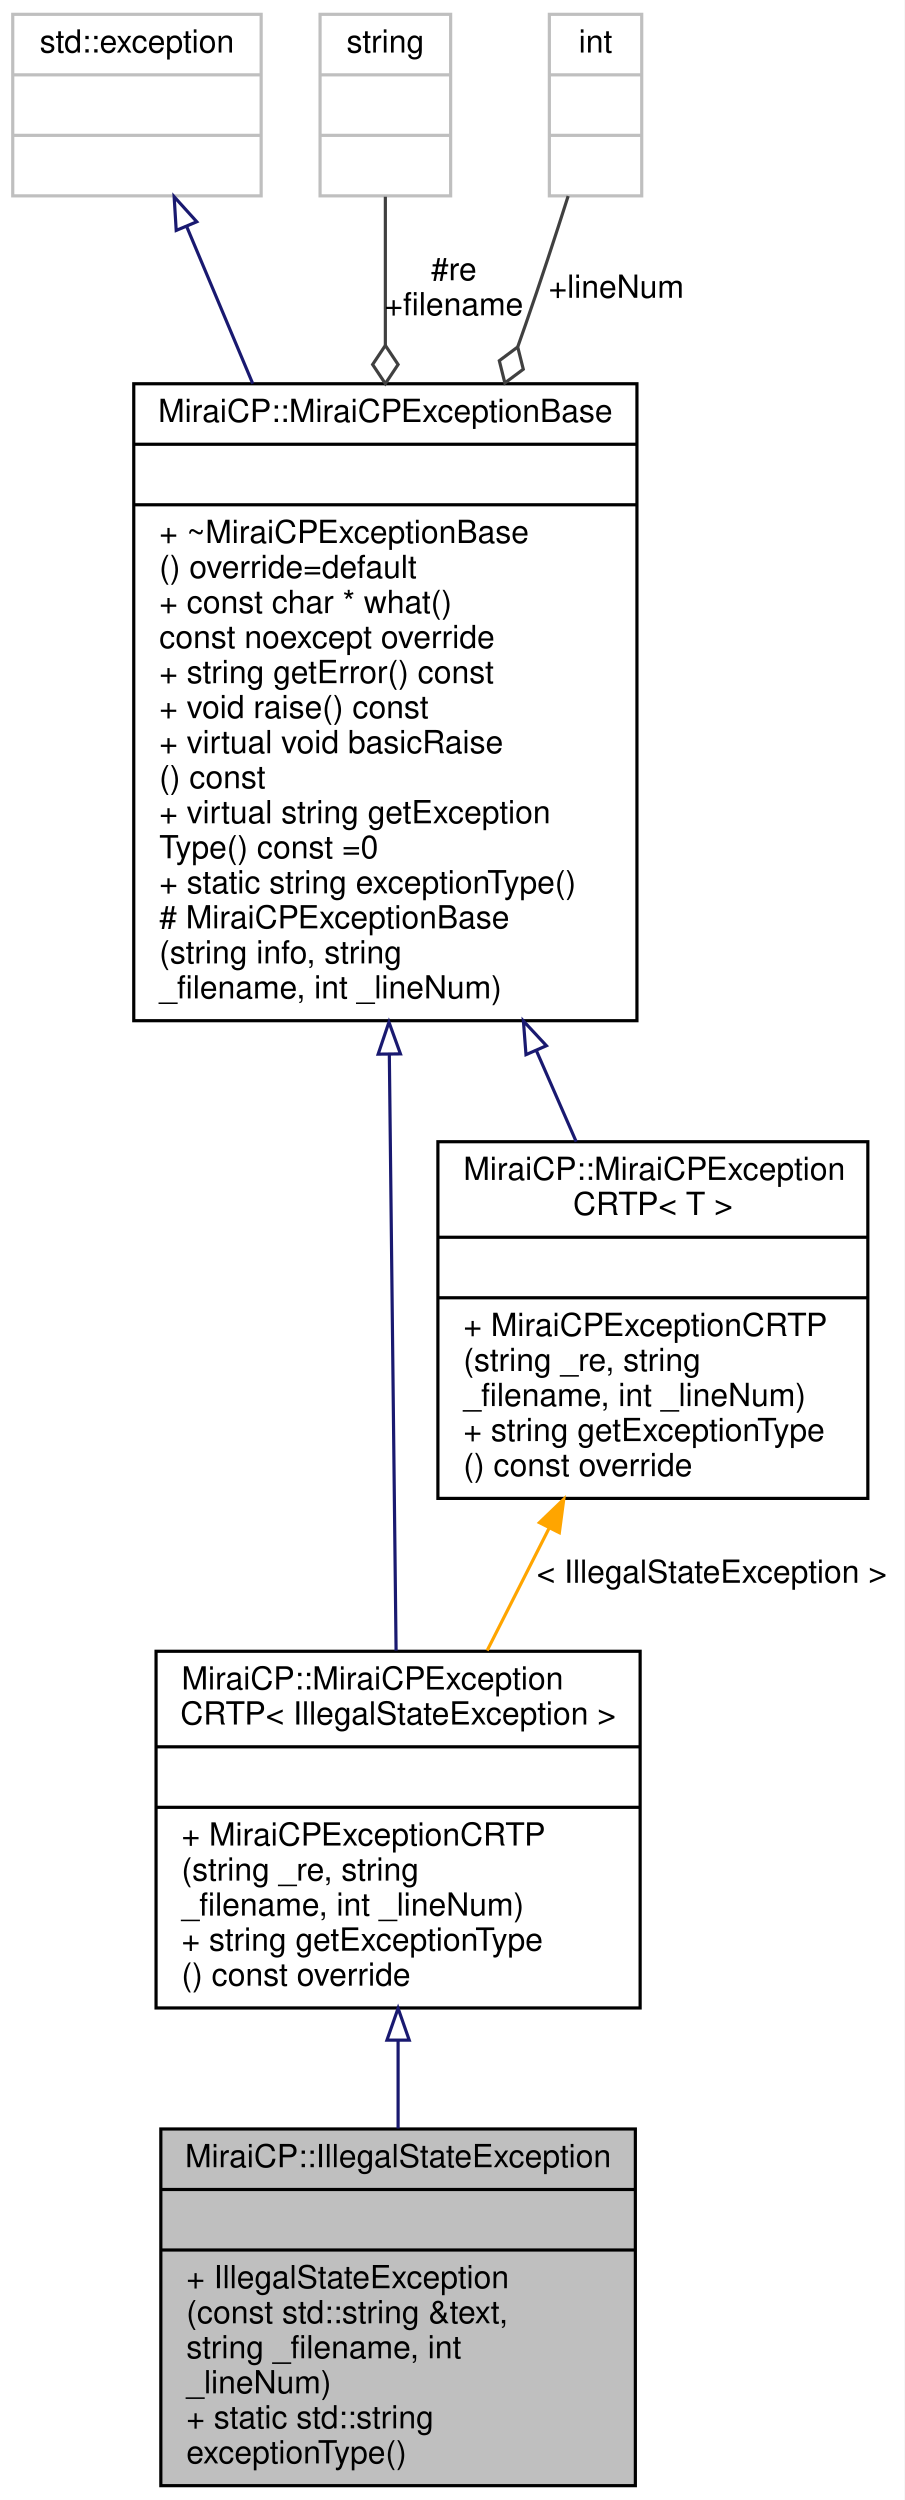
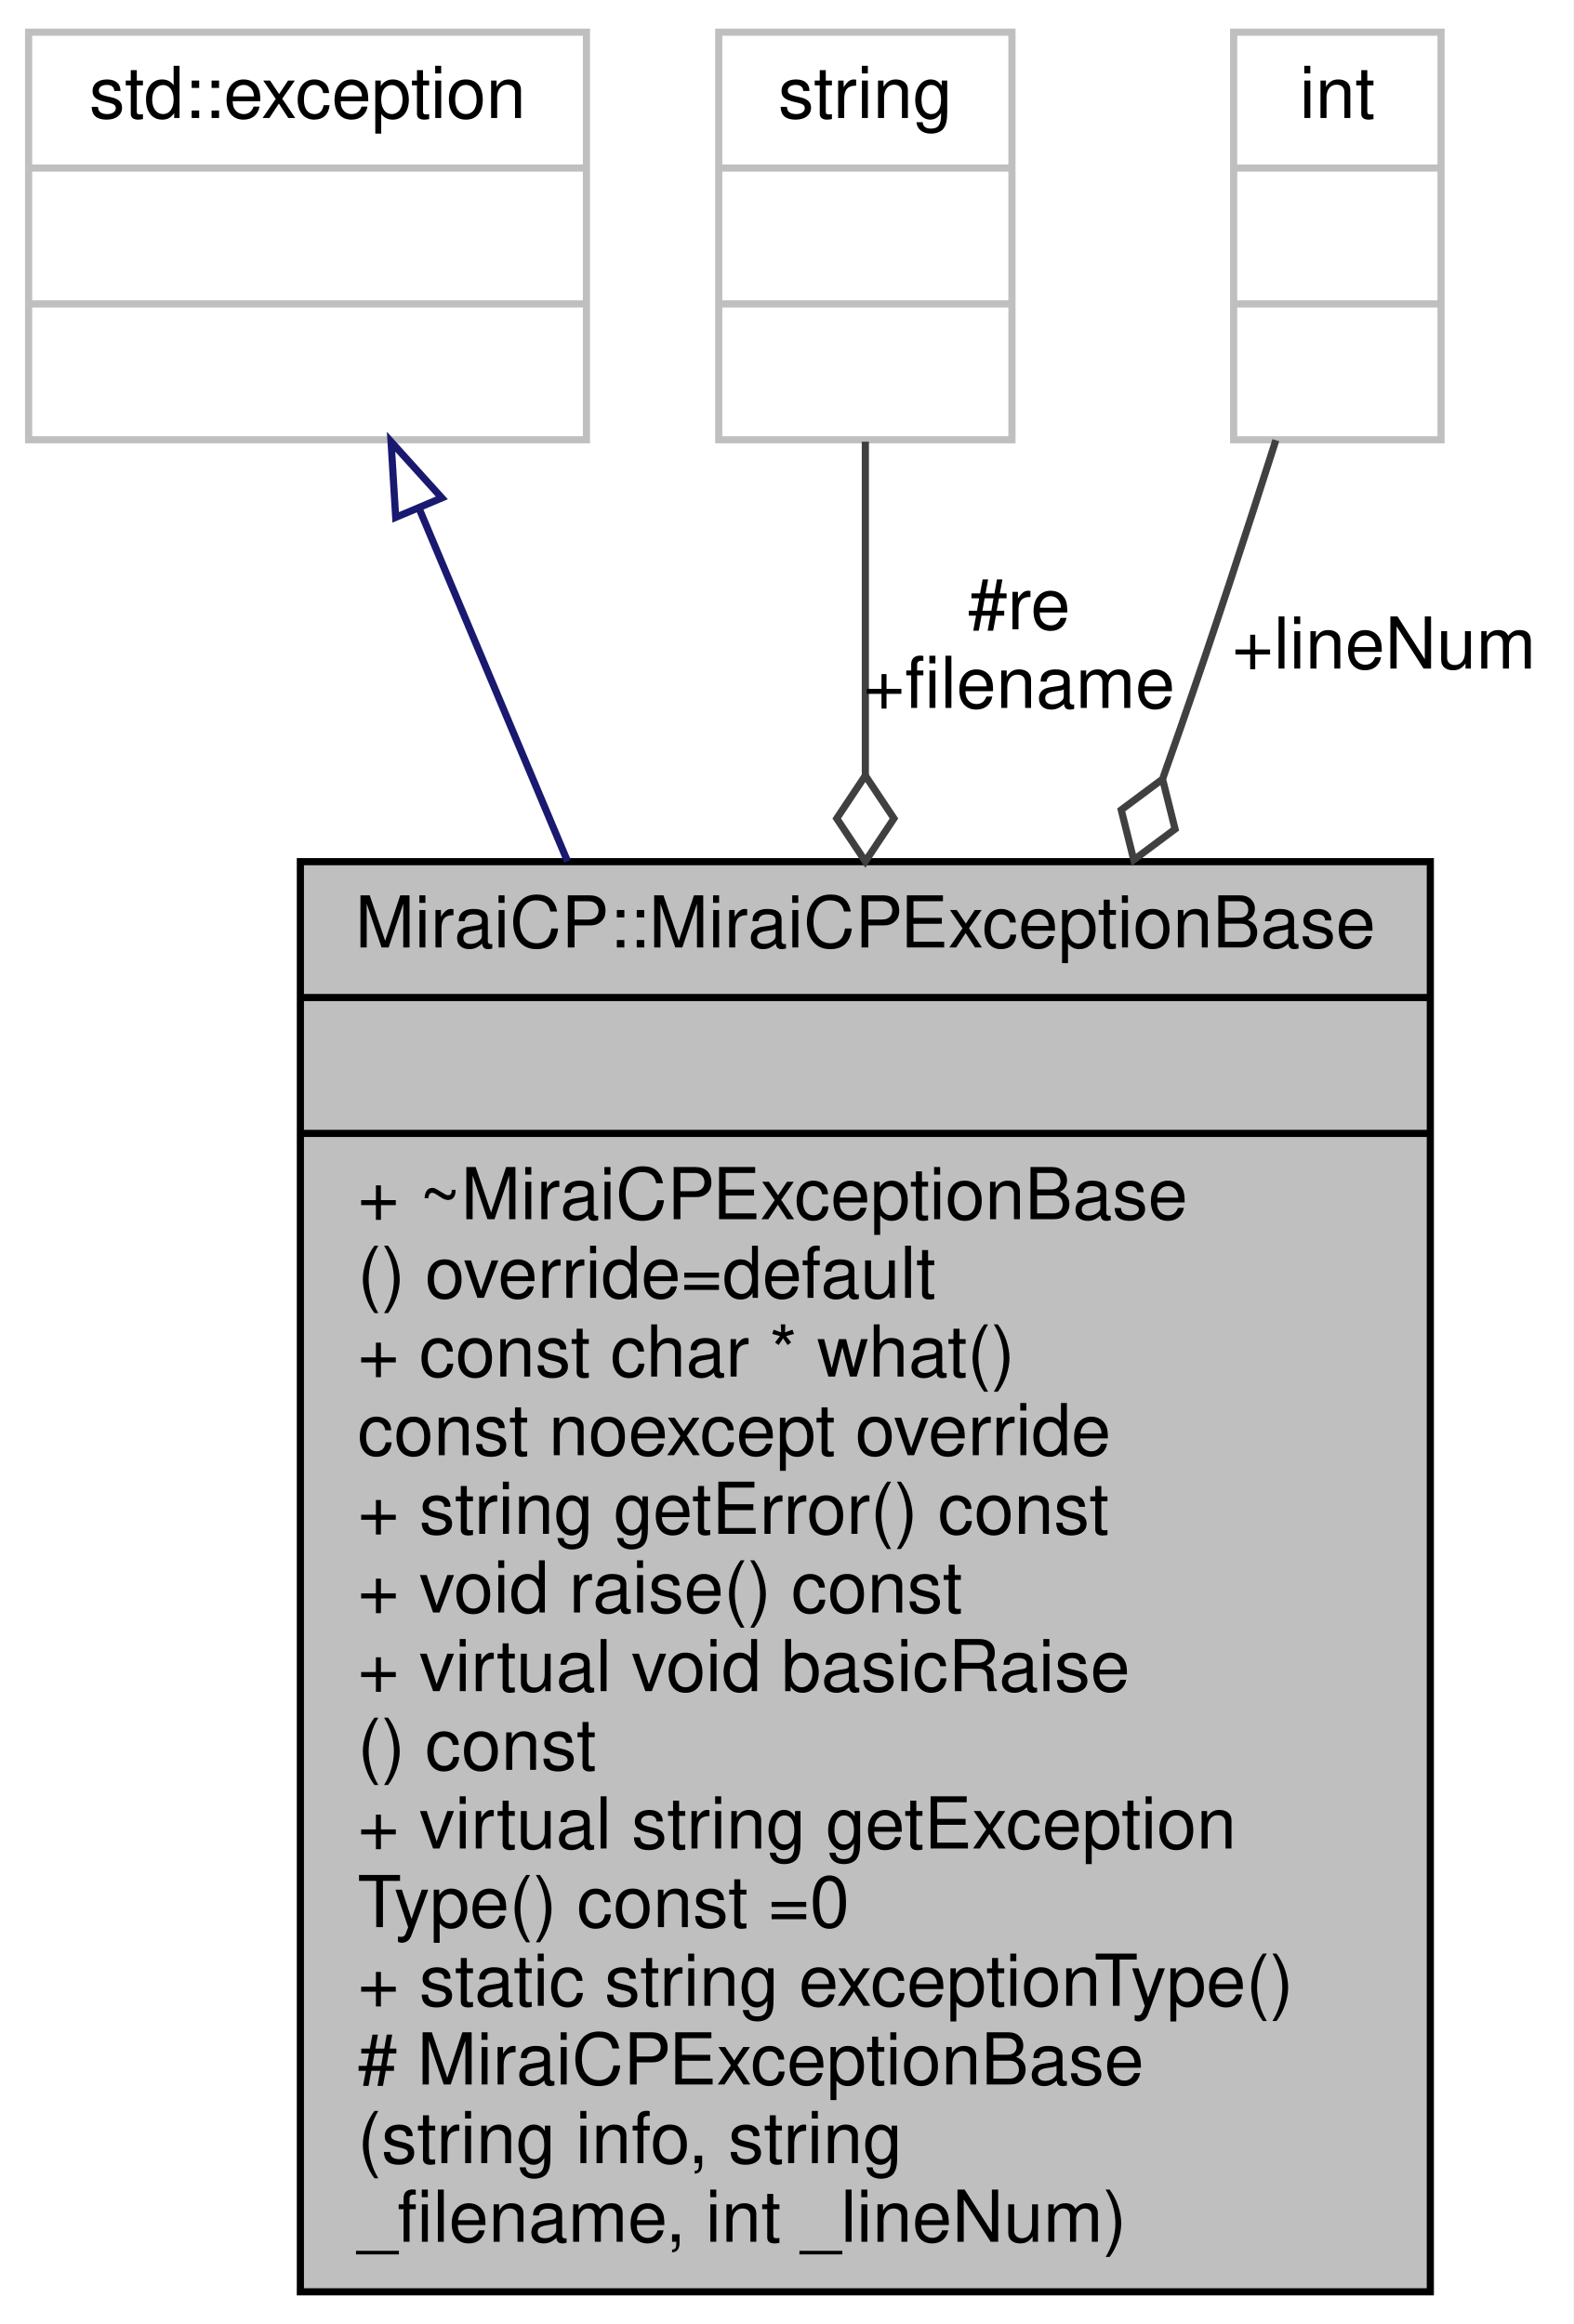
- <svg xmlns="http://www.w3.org/2000/svg" xmlns:xlink="http://www.w3.org/1999/xlink" width="284pt" height="785pt" viewBox="0.00 0.00 284.00 785.00">
-   <g id="graph0" class="graph" transform="scale(1 1) rotate(0) translate(4 781)">
-     <polygon fill="white" stroke="transparent" points="-4,4 -4,-781 280,-781 280,4 -4,4" />
+ <svg xmlns="http://www.w3.org/2000/svg" xmlns:xlink="http://www.w3.org/1999/xlink" width="220pt" height="325pt" viewBox="0.00 0.00 220.00 325.00">
+   <g id="graph0" class="graph" transform="scale(1 1) rotate(0) translate(4 321)">
+     <polygon fill="white" stroke="transparent" points="-4,4 -4,-321 216,-321 216,4 -4,4" />
    <g id="node1" class="node">
      <g id="a_node1">
-         <a xlink:title=" ">
-           <polygon fill="#bfbfbf" stroke="black" points="46.5,-0.5 46.5,-112.5 195.5,-112.5 195.5,-0.5 46.5,-0.5" />
-           <text text-anchor="middle" x="121" y="-100.5" font-family="Helvetica,sans-Serif" font-size="10.00">MiraiCP::IllegalStateException</text>
-           <polyline fill="none" stroke="black" points="46.5,-93.5 195.5,-93.5 " />
-           <text text-anchor="middle" x="121" y="-81.5" font-family="Helvetica,sans-Serif" font-size="10.00"> </text>
-           <polyline fill="none" stroke="black" points="46.5,-74.5 195.5,-74.5 " />
-           <text text-anchor="start" x="54.5" y="-62.5" font-family="Helvetica,sans-Serif" font-size="10.00">+ IllegalStateException</text>
-           <text text-anchor="start" x="54.5" y="-51.5" font-family="Helvetica,sans-Serif" font-size="10.00">(const std::string &amp;text,</text>
-           <text text-anchor="start" x="54.5" y="-40.5" font-family="Helvetica,sans-Serif" font-size="10.00"> string _filename, int </text>
-           <text text-anchor="start" x="54.5" y="-29.5" font-family="Helvetica,sans-Serif" font-size="10.00">_lineNum)</text>
-           <text text-anchor="start" x="54.5" y="-18.5" font-family="Helvetica,sans-Serif" font-size="10.00">+ static std::string</text>
-           <text text-anchor="start" x="54.5" y="-7.5" font-family="Helvetica,sans-Serif" font-size="10.00"> exceptionType()</text>
+         <a xlink:title="总异常抽象类，用于一般捕获，不要直接抛出该类，不知道抛出什么的时候请抛出 MiraiCPException">
+           <polygon fill="#bfbfbf" stroke="black" points="38,-0.5 38,-200.5 196,-200.5 196,-0.5 38,-0.5" />
+           <text text-anchor="middle" x="117" y="-188.5" font-family="Helvetica,sans-Serif" font-size="10.00">MiraiCP::MiraiCPExceptionBase</text>
+           <polyline fill="none" stroke="black" points="38,-181.5 196,-181.5 " />
+           <text text-anchor="middle" x="117" y="-169.5" font-family="Helvetica,sans-Serif" font-size="10.00"> </text>
+           <polyline fill="none" stroke="black" points="38,-162.5 196,-162.5 " />
+           <text text-anchor="start" x="46" y="-150.5" font-family="Helvetica,sans-Serif" font-size="10.00">+ ~MiraiCPExceptionBase</text>
+           <text text-anchor="start" x="46" y="-139.5" font-family="Helvetica,sans-Serif" font-size="10.00">() override=default</text>
+           <text text-anchor="start" x="46" y="-128.5" font-family="Helvetica,sans-Serif" font-size="10.00">+ const char * what()</text>
+           <text text-anchor="start" x="46" y="-117.5" font-family="Helvetica,sans-Serif" font-size="10.00"> const noexcept override</text>
+           <text text-anchor="start" x="46" y="-106.5" font-family="Helvetica,sans-Serif" font-size="10.00">+ string getError() const</text>
+           <text text-anchor="start" x="46" y="-95.5" font-family="Helvetica,sans-Serif" font-size="10.00">+ void raise() const</text>
+           <text text-anchor="start" x="46" y="-84.5" font-family="Helvetica,sans-Serif" font-size="10.00">+ virtual void basicRaise</text>
+           <text text-anchor="start" x="46" y="-73.5" font-family="Helvetica,sans-Serif" font-size="10.00">() const</text>
+           <text text-anchor="start" x="46" y="-62.5" font-family="Helvetica,sans-Serif" font-size="10.00">+ virtual string getException</text>
+           <text text-anchor="start" x="46" y="-51.5" font-family="Helvetica,sans-Serif" font-size="10.00">Type() const =0</text>
+           <text text-anchor="start" x="46" y="-40.5" font-family="Helvetica,sans-Serif" font-size="10.00">+ static string exceptionType()</text>
+           <text text-anchor="start" x="46" y="-29.5" font-family="Helvetica,sans-Serif" font-size="10.00"># MiraiCPExceptionBase</text>
+           <text text-anchor="start" x="46" y="-18.5" font-family="Helvetica,sans-Serif" font-size="10.00">(string info, string</text>
+           <text text-anchor="start" x="46" y="-7.5" font-family="Helvetica,sans-Serif" font-size="10.00"> _filename, int _lineNum)</text>
        </a>
      </g>
    </g>
    <g id="node2" class="node">
      <g id="a_node2">
-         <a xlink:href="a00549.html" target="_top" xlink:title=" ">
-           <polygon fill="white" stroke="black" points="45,-150.5 45,-262.5 197,-262.5 197,-150.5 45,-150.5" />
-           <text text-anchor="start" x="53" y="-250.5" font-family="Helvetica,sans-Serif" font-size="10.00">MiraiCP::MiraiCPException</text>
-           <text text-anchor="middle" x="121" y="-239.5" font-family="Helvetica,sans-Serif" font-size="10.00">CRTP&lt; IllegalStateException &gt;</text>
-           <polyline fill="none" stroke="black" points="45,-232.5 197,-232.5 " />
-           <text text-anchor="middle" x="121" y="-220.5" font-family="Helvetica,sans-Serif" font-size="10.00"> </text>
-           <polyline fill="none" stroke="black" points="45,-213.5 197,-213.5 " />
-           <text text-anchor="start" x="53" y="-201.5" font-family="Helvetica,sans-Serif" font-size="10.00">+ MiraiCPExceptionCRTP</text>
-           <text text-anchor="start" x="53" y="-190.5" font-family="Helvetica,sans-Serif" font-size="10.00">(string _re, string </text>
-           <text text-anchor="start" x="53" y="-179.5" font-family="Helvetica,sans-Serif" font-size="10.00">_filename, int _lineNum)</text>
-           <text text-anchor="start" x="53" y="-168.5" font-family="Helvetica,sans-Serif" font-size="10.00">+ string getExceptionType</text>
-           <text text-anchor="start" x="53" y="-157.5" font-family="Helvetica,sans-Serif" font-size="10.00">() const override</text>
+         <a xlink:title=" ">
+           <polygon fill="white" stroke="#bfbfbf" points="0,-259.5 0,-316.5 78,-316.5 78,-259.5 0,-259.5" />
+           <text text-anchor="middle" x="39" y="-304.5" font-family="Helvetica,sans-Serif" font-size="10.00">std::exception</text>
+           <polyline fill="none" stroke="#bfbfbf" points="0,-297.5 78,-297.5 " />
+           <text text-anchor="middle" x="39" y="-285.5" font-family="Helvetica,sans-Serif" font-size="10.00"> </text>
+           <polyline fill="none" stroke="#bfbfbf" points="0,-278.5 78,-278.5 " />
+           <text text-anchor="middle" x="39" y="-266.5" font-family="Helvetica,sans-Serif" font-size="10.00"> </text>
        </a>
      </g>
    </g>
    <g id="edge1" class="edge">
-       <path fill="none" stroke="midnightblue" d="M121,-140.14C121,-130.97 121,-121.61 121,-112.66" />
-       <polygon fill="none" stroke="midnightblue" points="117.5,-140.39 121,-150.39 124.5,-140.39 117.5,-140.39" />
+       <path fill="none" stroke="midnightblue" d="M54.67,-249.73C60.73,-235.32 67.98,-218.08 75.36,-200.54" />
+       <polygon fill="none" stroke="midnightblue" points="51.33,-248.65 50.68,-259.23 57.78,-251.37 51.33,-248.65" />
    </g>
    <g id="node3" class="node">
      <g id="a_node3">
-         <a xlink:href="a00545.html" target="_top" xlink:title="总异常抽象类，用于一般捕获，不要直接抛出该类，不知道抛出什么的时候请抛出 MiraiCPException">
-           <polygon fill="white" stroke="black" points="38,-460.5 38,-660.5 196,-660.5 196,-460.5 38,-460.5" />
-           <text text-anchor="middle" x="117" y="-648.5" font-family="Helvetica,sans-Serif" font-size="10.00">MiraiCP::MiraiCPExceptionBase</text>
-           <polyline fill="none" stroke="black" points="38,-641.5 196,-641.5 " />
-           <text text-anchor="middle" x="117" y="-629.5" font-family="Helvetica,sans-Serif" font-size="10.00"> </text>
-           <polyline fill="none" stroke="black" points="38,-622.5 196,-622.5 " />
-           <text text-anchor="start" x="46" y="-610.5" font-family="Helvetica,sans-Serif" font-size="10.00">+ ~MiraiCPExceptionBase</text>
-           <text text-anchor="start" x="46" y="-599.5" font-family="Helvetica,sans-Serif" font-size="10.00">() override=default</text>
-           <text text-anchor="start" x="46" y="-588.5" font-family="Helvetica,sans-Serif" font-size="10.00">+ const char * what()</text>
-           <text text-anchor="start" x="46" y="-577.5" font-family="Helvetica,sans-Serif" font-size="10.00"> const noexcept override</text>
-           <text text-anchor="start" x="46" y="-566.5" font-family="Helvetica,sans-Serif" font-size="10.00">+ string getError() const</text>
-           <text text-anchor="start" x="46" y="-555.5" font-family="Helvetica,sans-Serif" font-size="10.00">+ void raise() const</text>
-           <text text-anchor="start" x="46" y="-544.5" font-family="Helvetica,sans-Serif" font-size="10.00">+ virtual void basicRaise</text>
-           <text text-anchor="start" x="46" y="-533.5" font-family="Helvetica,sans-Serif" font-size="10.00">() const</text>
-           <text text-anchor="start" x="46" y="-522.5" font-family="Helvetica,sans-Serif" font-size="10.00">+ virtual string getException</text>
-           <text text-anchor="start" x="46" y="-511.5" font-family="Helvetica,sans-Serif" font-size="10.00">Type() const =0</text>
-           <text text-anchor="start" x="46" y="-500.5" font-family="Helvetica,sans-Serif" font-size="10.00">+ static string exceptionType()</text>
-           <text text-anchor="start" x="46" y="-489.5" font-family="Helvetica,sans-Serif" font-size="10.00"># MiraiCPExceptionBase</text>
-           <text text-anchor="start" x="46" y="-478.5" font-family="Helvetica,sans-Serif" font-size="10.00">(string info, string</text>
-           <text text-anchor="start" x="46" y="-467.5" font-family="Helvetica,sans-Serif" font-size="10.00"> _filename, int _lineNum)</text>
+         <a xlink:title=" ">
+           <polygon fill="white" stroke="#bfbfbf" points="96.5,-259.5 96.5,-316.5 137.5,-316.5 137.5,-259.5 96.5,-259.5" />
+           <text text-anchor="middle" x="117" y="-304.5" font-family="Helvetica,sans-Serif" font-size="10.00">string</text>
+           <polyline fill="none" stroke="#bfbfbf" points="96.5,-297.5 137.5,-297.5 " />
+           <text text-anchor="middle" x="117" y="-285.5" font-family="Helvetica,sans-Serif" font-size="10.00"> </text>
+           <polyline fill="none" stroke="#bfbfbf" points="96.5,-278.5 137.5,-278.5 " />
+           <text text-anchor="middle" x="117" y="-266.5" font-family="Helvetica,sans-Serif" font-size="10.00"> </text>
        </a>
      </g>
    </g>
    <g id="edge2" class="edge">
-       <path fill="none" stroke="midnightblue" d="M118.25,-449.79C118.95,-387.67 119.81,-312.65 120.37,-262.7" />
-       <polygon fill="none" stroke="midnightblue" points="114.74,-450 118.13,-460.04 121.74,-450.08 114.74,-450" />
-     </g>
-     <g id="node7" class="node">
-       <g id="a_node7">
-         <a xlink:href="a00549.html" target="_top" xlink:title="总异常CRTP抽象类，不要直接抛出该类，不知道抛出什么的时候请抛出 MiraiCPException。 该类是用于继承的基类，需要新的异常类型时，继承该类并以子类作为模板参数。 子类需要实现的方法：">
-           <polygon fill="white" stroke="black" points="133.5,-310.5 133.5,-422.5 268.5,-422.5 268.5,-310.5 133.5,-310.5" />
-           <text text-anchor="start" x="141.5" y="-410.5" font-family="Helvetica,sans-Serif" font-size="10.00">MiraiCP::MiraiCPException</text>
-           <text text-anchor="middle" x="201" y="-399.5" font-family="Helvetica,sans-Serif" font-size="10.00">CRTP&lt; T &gt;</text>
-           <polyline fill="none" stroke="black" points="133.5,-392.5 268.5,-392.5 " />
-           <text text-anchor="middle" x="201" y="-380.5" font-family="Helvetica,sans-Serif" font-size="10.00"> </text>
-           <polyline fill="none" stroke="black" points="133.5,-373.5 268.5,-373.5 " />
-           <text text-anchor="start" x="141.5" y="-361.5" font-family="Helvetica,sans-Serif" font-size="10.00">+ MiraiCPExceptionCRTP</text>
-           <text text-anchor="start" x="141.5" y="-350.5" font-family="Helvetica,sans-Serif" font-size="10.00">(string _re, string </text>
-           <text text-anchor="start" x="141.5" y="-339.5" font-family="Helvetica,sans-Serif" font-size="10.00">_filename, int _lineNum)</text>
-           <text text-anchor="start" x="141.5" y="-328.5" font-family="Helvetica,sans-Serif" font-size="10.00">+ string getExceptionType</text>
-           <text text-anchor="start" x="141.5" y="-317.5" font-family="Helvetica,sans-Serif" font-size="10.00">() const override</text>
-         </a>
-       </g>
-     </g>
-     <g id="edge7" class="edge">
-       <path fill="none" stroke="midnightblue" d="M164.48,-450.97C168.77,-441.18 172.97,-431.56 176.92,-422.53" />
-       <polygon fill="none" stroke="midnightblue" points="161.16,-449.84 160.35,-460.41 167.57,-452.65 161.16,-449.84" />
+       <path fill="none" stroke="#404040" d="M117,-259.23C117,-246.25 117,-229.87 117,-212.6" />
+       <polygon fill="none" stroke="#404040" points="117,-212.54 113,-206.54 117,-200.54 121,-206.54 117,-212.54" />
+       <text text-anchor="middle" x="138.5" y="-233" font-family="Helvetica,sans-Serif" font-size="10.00"> #re</text>
+       <text text-anchor="middle" x="138.5" y="-222" font-family="Helvetica,sans-Serif" font-size="10.00">+filename</text>
    </g>
    <g id="node4" class="node">
      <g id="a_node4">
        <a xlink:title=" ">
-           <polygon fill="white" stroke="#bfbfbf" points="0,-719.5 0,-776.5 78,-776.5 78,-719.5 0,-719.5" />
-           <text text-anchor="middle" x="39" y="-764.5" font-family="Helvetica,sans-Serif" font-size="10.00">std::exception</text>
-           <polyline fill="none" stroke="#bfbfbf" points="0,-757.5 78,-757.5 " />
-           <text text-anchor="middle" x="39" y="-745.5" font-family="Helvetica,sans-Serif" font-size="10.00"> </text>
-           <polyline fill="none" stroke="#bfbfbf" points="0,-738.5 78,-738.5 " />
-           <text text-anchor="middle" x="39" y="-726.5" font-family="Helvetica,sans-Serif" font-size="10.00"> </text>
+           <polygon fill="white" stroke="#bfbfbf" points="168.5,-259.5 168.5,-316.5 197.5,-316.5 197.5,-259.5 168.5,-259.5" />
+           <text text-anchor="middle" x="183" y="-304.5" font-family="Helvetica,sans-Serif" font-size="10.00">int</text>
+           <polyline fill="none" stroke="#bfbfbf" points="168.5,-297.5 197.5,-297.5 " />
+           <text text-anchor="middle" x="183" y="-285.5" font-family="Helvetica,sans-Serif" font-size="10.00"> </text>
+           <polyline fill="none" stroke="#bfbfbf" points="168.5,-278.5 197.5,-278.5 " />
+           <text text-anchor="middle" x="183" y="-266.5" font-family="Helvetica,sans-Serif" font-size="10.00"> </text>
        </a>
      </g>
    </g>
    <g id="edge3" class="edge">
-       <path fill="none" stroke="midnightblue" d="M54.67,-709.73C60.73,-695.32 67.98,-678.08 75.36,-660.54" />
-       <polygon fill="none" stroke="midnightblue" points="51.33,-708.65 50.68,-719.23 57.78,-711.37 51.33,-708.65" />
-     </g>
-     <g id="node5" class="node">
-       <g id="a_node5">
-         <a xlink:title=" ">
-           <polygon fill="white" stroke="#bfbfbf" points="96.5,-719.5 96.5,-776.5 137.5,-776.5 137.5,-719.5 96.5,-719.5" />
-           <text text-anchor="middle" x="117" y="-764.5" font-family="Helvetica,sans-Serif" font-size="10.00">string</text>
-           <polyline fill="none" stroke="#bfbfbf" points="96.5,-757.5 137.5,-757.5 " />
-           <text text-anchor="middle" x="117" y="-745.5" font-family="Helvetica,sans-Serif" font-size="10.00"> </text>
-           <polyline fill="none" stroke="#bfbfbf" points="96.5,-738.5 137.5,-738.5 " />
-           <text text-anchor="middle" x="117" y="-726.5" font-family="Helvetica,sans-Serif" font-size="10.00"> </text>
-         </a>
-       </g>
-     </g>
-     <g id="edge4" class="edge">
-       <path fill="none" stroke="#404040" d="M117,-719.23C117,-706.25 117,-689.87 117,-672.6" />
-       <polygon fill="none" stroke="#404040" points="117,-672.54 113,-666.54 117,-660.54 121,-666.54 117,-672.54" />
-       <text text-anchor="middle" x="138.5" y="-693" font-family="Helvetica,sans-Serif" font-size="10.00"> #re</text>
-       <text text-anchor="middle" x="138.5" y="-682" font-family="Helvetica,sans-Serif" font-size="10.00">+filename</text>
-     </g>
-     <g id="node6" class="node">
-       <g id="a_node6">
-         <a xlink:title=" ">
-           <polygon fill="white" stroke="#bfbfbf" points="168.5,-719.5 168.5,-776.5 197.5,-776.5 197.5,-719.5 168.5,-719.5" />
-           <text text-anchor="middle" x="183" y="-764.5" font-family="Helvetica,sans-Serif" font-size="10.00">int</text>
-           <polyline fill="none" stroke="#bfbfbf" points="168.5,-757.5 197.5,-757.5 " />
-           <text text-anchor="middle" x="183" y="-745.5" font-family="Helvetica,sans-Serif" font-size="10.00"> </text>
-           <polyline fill="none" stroke="#bfbfbf" points="168.5,-738.5 197.5,-738.5 " />
-           <text text-anchor="middle" x="183" y="-726.5" font-family="Helvetica,sans-Serif" font-size="10.00"> </text>
-         </a>
-       </g>
-     </g>
-     <g id="edge5" class="edge">
-       <path fill="none" stroke="#404040" d="M174.4,-719.44C170.45,-707.04 165.62,-692.24 161,-679 160.22,-676.76 159.43,-674.5 158.62,-672.23" />
-       <polygon fill="none" stroke="#404040" points="158.56,-672.05 152.78,-667.74 154.53,-660.75 160.31,-665.06 158.56,-672.05" />
-       <text text-anchor="middle" x="189.5" y="-687.5" font-family="Helvetica,sans-Serif" font-size="10.00"> +lineNum</text>
-     </g>
-     <g id="edge6" class="edge">
-       <path fill="none" stroke="orange" d="M168.39,-301.09C161.94,-288.36 155.24,-275.12 148.96,-262.73" />
-       <polygon fill="orange" stroke="orange" points="165.38,-302.9 173.02,-310.24 171.63,-299.74 165.38,-302.9" />
-       <text text-anchor="middle" x="219.5" y="-284" font-family="Helvetica,sans-Serif" font-size="10.00"> &lt; IllegalStateException &gt;</text>
+       <path fill="none" stroke="#404040" d="M174.4,-259.44C170.45,-247.04 165.62,-232.24 161,-219 160.22,-216.76 159.43,-214.5 158.62,-212.23" />
+       <polygon fill="none" stroke="#404040" points="158.56,-212.05 152.78,-207.74 154.53,-200.75 160.31,-205.06 158.56,-212.05" />
+       <text text-anchor="middle" x="189.5" y="-227.5" font-family="Helvetica,sans-Serif" font-size="10.00"> +lineNum</text>
    </g>
  </g>
</svg>
